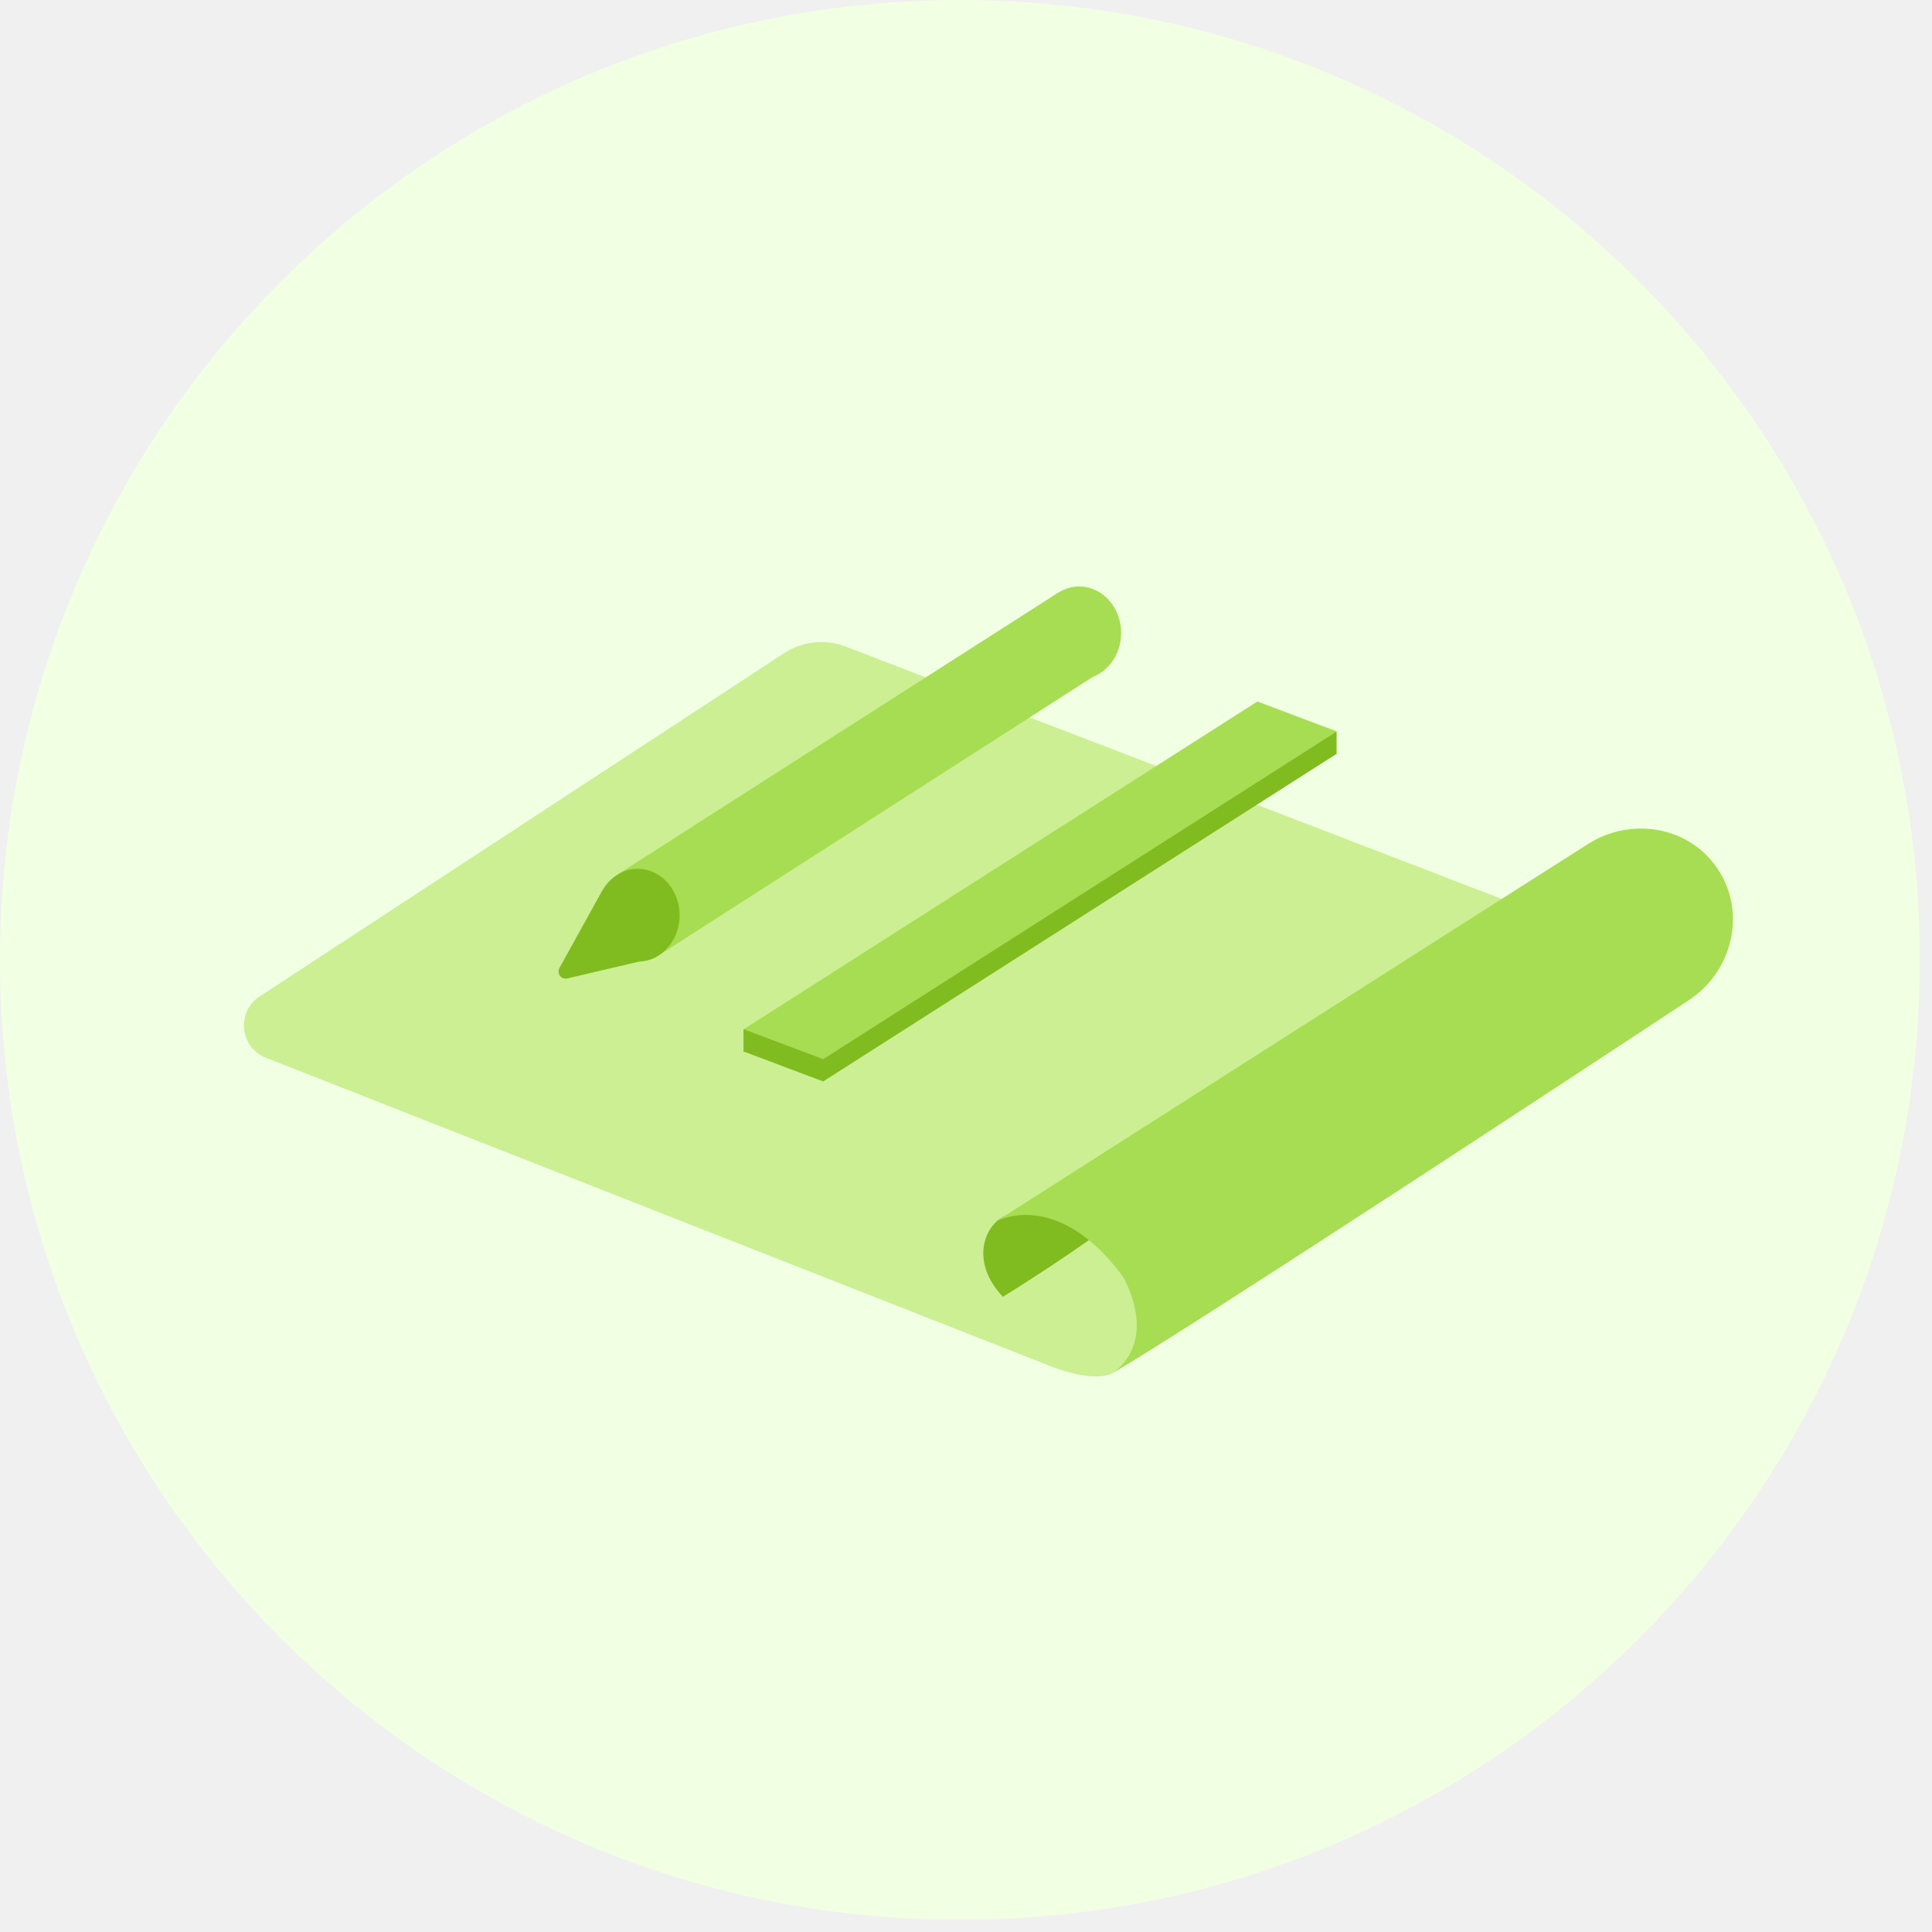
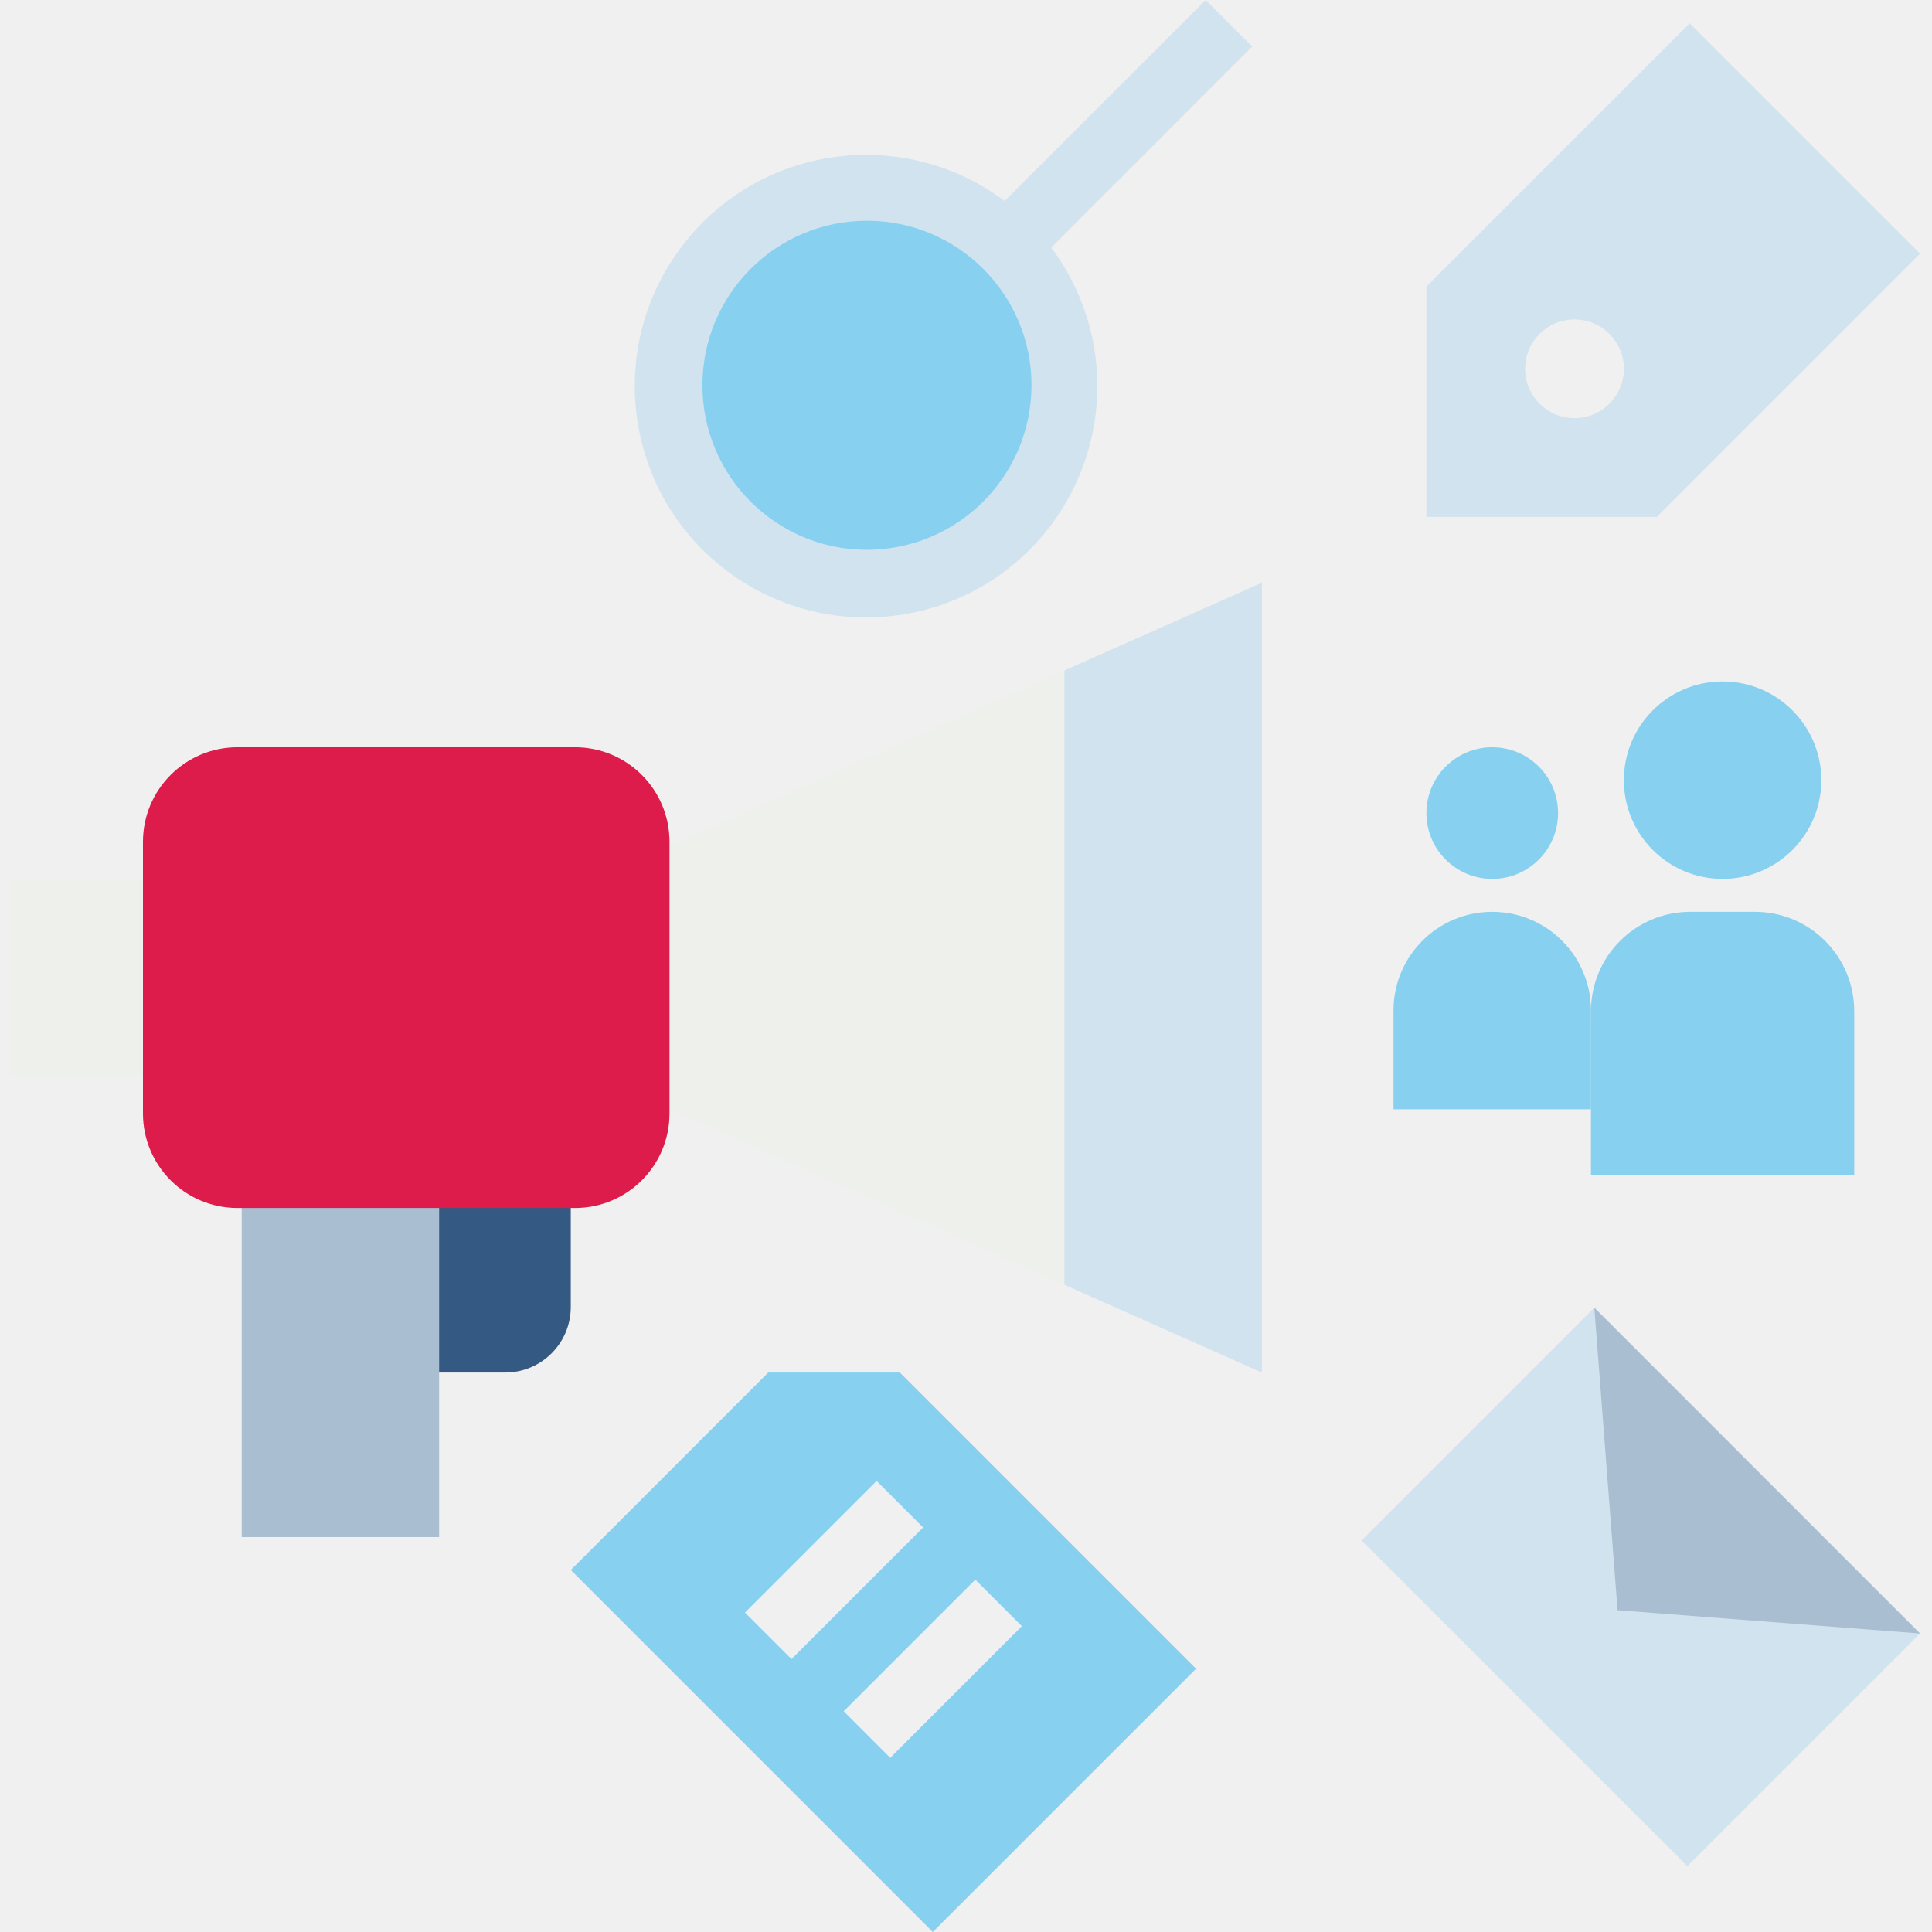
- <svg xmlns="http://www.w3.org/2000/svg" xmlns:xlink="http://www.w3.org/1999/xlink" width="99" height="99" viewBox="0 0 99 99">
-   <defs>
-     <path id="a" d="M0 99V.624h98.377V99z" />
-     <path id="c" d="M0 99h98.377V.623H0z" />
-   </defs>
-   <g fill="none" fill-rule="evenodd">
-     <g transform="translate(0 -.623)">
-       <mask id="b" fill="#fff">
-         <use xlink:href="#a" />
-       </mask>
-       <path fill="#F1FFE3" d="M98.377 49.812C98.377 76.978 76.355 99 49.189 99 22.023 99-.001 76.978-.001 49.812 0 22.646 22.024.624 49.19.624c27.166 0 49.188 22.022 49.188 49.188" mask="url(#b)" />
-     </g>
-     <g transform="translate(0 -.623)">
-       <path fill="#CBEF92" d="M13.306 51.683c-1.208.79-1.02 2.615.323 3.143l39.705 15.606s2.622 1.202 3.766.505c1.144-.697 28.372-20.972 28.372-20.972L43.336 33.757a3.48 3.48 0 0 0-3.156.336l-26.874 17.59z" />
-       <path fill="#80BC20" d="M51.407 62.973c-1.02.541-1.656 2.375-.016 4.1 3.72-2.303 5.828-3.944 5.828-3.944s-2.42-1.953-5.812-.156" />
-       <path fill="#A7DD52" d="M51.041 63.214s3.092-1.763 6.494 2.814c.73 1.308 1.317 3.495-.435 4.909 4.442-2.633 22.957-14.784 29.458-19.075 2.24-1.478 2.954-4.527 1.44-6.741l-.068-.098c-1.475-2.077-4.385-2.527-6.536-1.163-6.95 4.408-30.353 19.354-30.353 19.354m6.409-30.157c0 1.315-.962 2.38-2.15 2.38-1.186 0-2.148-1.065-2.148-2.38s.962-2.381 2.149-2.381 2.149 1.066 2.149 2.38" />
-       <path fill="#A7DD52" d="M56.117 35.234L33.552 49.707l-1.87-4.296 22.527-14.409z" />
-       <path fill="#80BC20" d="M34.826 47.524c0-1.315-.962-2.381-2.149-2.381-.78 0-1.456.465-1.833 1.153l-.003-.003-2.175 3.934a.366.366 0 0 0 .403.533l3.674-.862c.273-.01.535-.07.773-.182l.036-.008-.007-.01c.754-.37 1.281-1.202 1.281-2.174M68.503 39.244L42.182 56.038l-4.073-1.533L64.43 37.711z" />
-       <mask id="d" fill="#fff">
-         <use xlink:href="#c" />
-       </mask>
-       <path fill="#80BC20" mask="url(#d)" d="M66.867 39.249h1.622v-1.15h-1.622zM38.099 54.52h1.622v-1.15h-1.622z" />
-       <path fill="#A7DD52" mask="url(#d)" d="M68.503 38.103L42.182 54.897l-4.073-1.533L64.43 36.57z" />
-     </g>
+ <svg xmlns="http://www.w3.org/2000/svg" height="512pt" viewBox="-3 0 512 512.001" width="512pt">
+   <path d="m0 232.918h43.605v52.328h-43.605zm0 0" fill="#eef1eb" />
+   <path d="m104.656 311.41h43.605v34.957c0 9.594-7.777 17.371-17.371 17.371h-26.234zm0 0" fill="#345a84" />
+   <path d="m279.082 102.102c0 28.898-23.43 52.328-52.328 52.328-28.898 0-52.328-23.43-52.328-52.328 0-28.902 23.43-52.328 52.328-52.328 28.898 0 52.328 23.426 52.328 52.328zm0 0" fill="#88d0ef" />
+   <path d="m169.16 226.543 162.25-72.113v209.309l-162.25-72.117zm0 0" fill="#eef1eb" />
+   <path d="m61.051 311.41h52.324v95.934h-52.324zm0 0" fill="#a9bfd1" />
+   <path d="m444.785 6.168-69.77 69.77v61.047h61.047l69.773-69.77zm-30.523 104.652c-7.227 0-13.082-5.855-13.082-13.082 0-7.223 5.855-13.082 13.082-13.082 7.223 0 13.082 5.859 13.082 13.082 0 7.227-5.859 13.082-13.082 13.082zm0 0" fill="#d1e3ee" />
+   <path d="m59.934 198.035h89.445c13.832 0 25.047 11.215 25.047 25.047v72.004c0 13.832-11.215 25.047-25.047 25.047h-89.445c-13.836 0-25.047-11.215-25.047-25.047v-72.004c0-13.832 11.211-25.047 25.047-25.047zm0 0" fill="#dd1c4b" />
+   <path d="m331.41 154.43-52.328 23.258v162.793l52.328 23.258zm0 0" fill="#d1e3ee" />
+   <path d="m357.828 408.227 61.668-61.668 86.336 86.336-61.668 61.668zm0 0" fill="#d1e3ee" />
+   <path d="m419.504 346.547 6.164 80.176 80.168 6.168zm0 0" fill="#a9bfd1" />
+   <g fill="#88d0ef">
+     <path d="m479.672 206.754c0 14.453-11.715 26.164-26.164 26.164-14.449 0-26.164-11.711-26.164-26.164 0-14.449 11.715-26.16 26.164-26.16 14.449 0 26.164 11.711 26.164 26.16zm0 0" />
+     <path d="m444.953 241.641h17.117c14.539.004 26.32 11.793 26.32 26.328v43.441h-69.77v-43.441c0-14.539 11.789-26.328 26.332-26.328zm0 0" />
+     <path d="m409.902 215.477c0 9.633-7.812 17.441-17.445 17.441-9.633 0-17.441-7.809-17.441-17.441 0-9.633 7.809-17.441 17.441-17.441 9.633 0 17.445 7.809 17.445 17.441zm0 0" />
+     <path d="m392.457 241.641c14.449 0 26.164 11.715 26.164 26.164v26.164h-52.328v-26.164c0-14.449 11.715-26.164 26.164-26.164zm0 0" />
  </g>
+   <path d="m328.852 12.332-12.332-12.332-53.277 53.262c-27.102-20.281-65.516-14.754-85.797 12.348-20.281 27.105-14.754 65.516 12.352 85.797 27.102 20.285 65.512 14.754 85.797-12.348 16.293-21.773 16.293-51.676 0-73.449zm-102.098 133.375c-24.082 0-43.605-19.523-43.605-43.605 0-24.086 19.523-43.609 43.605-43.609 24.082 0 43.605 19.523 43.605 43.609-.027 24.07-19.535 43.574-43.605 43.605zm0 0" fill="#d1e3ee" />
+   <path d="m235.477 363.738h-34.887l-52.328 52.328 95.934 95.934 69.773-69.77zm-41.051 63.605 34.883-34.887 12.332 12.332-34.883 34.887zm38.492 38.496-12.332-12.332 34.887-34.887 12.332 12.332zm0 0" fill="#88d0ef" />
</svg>
